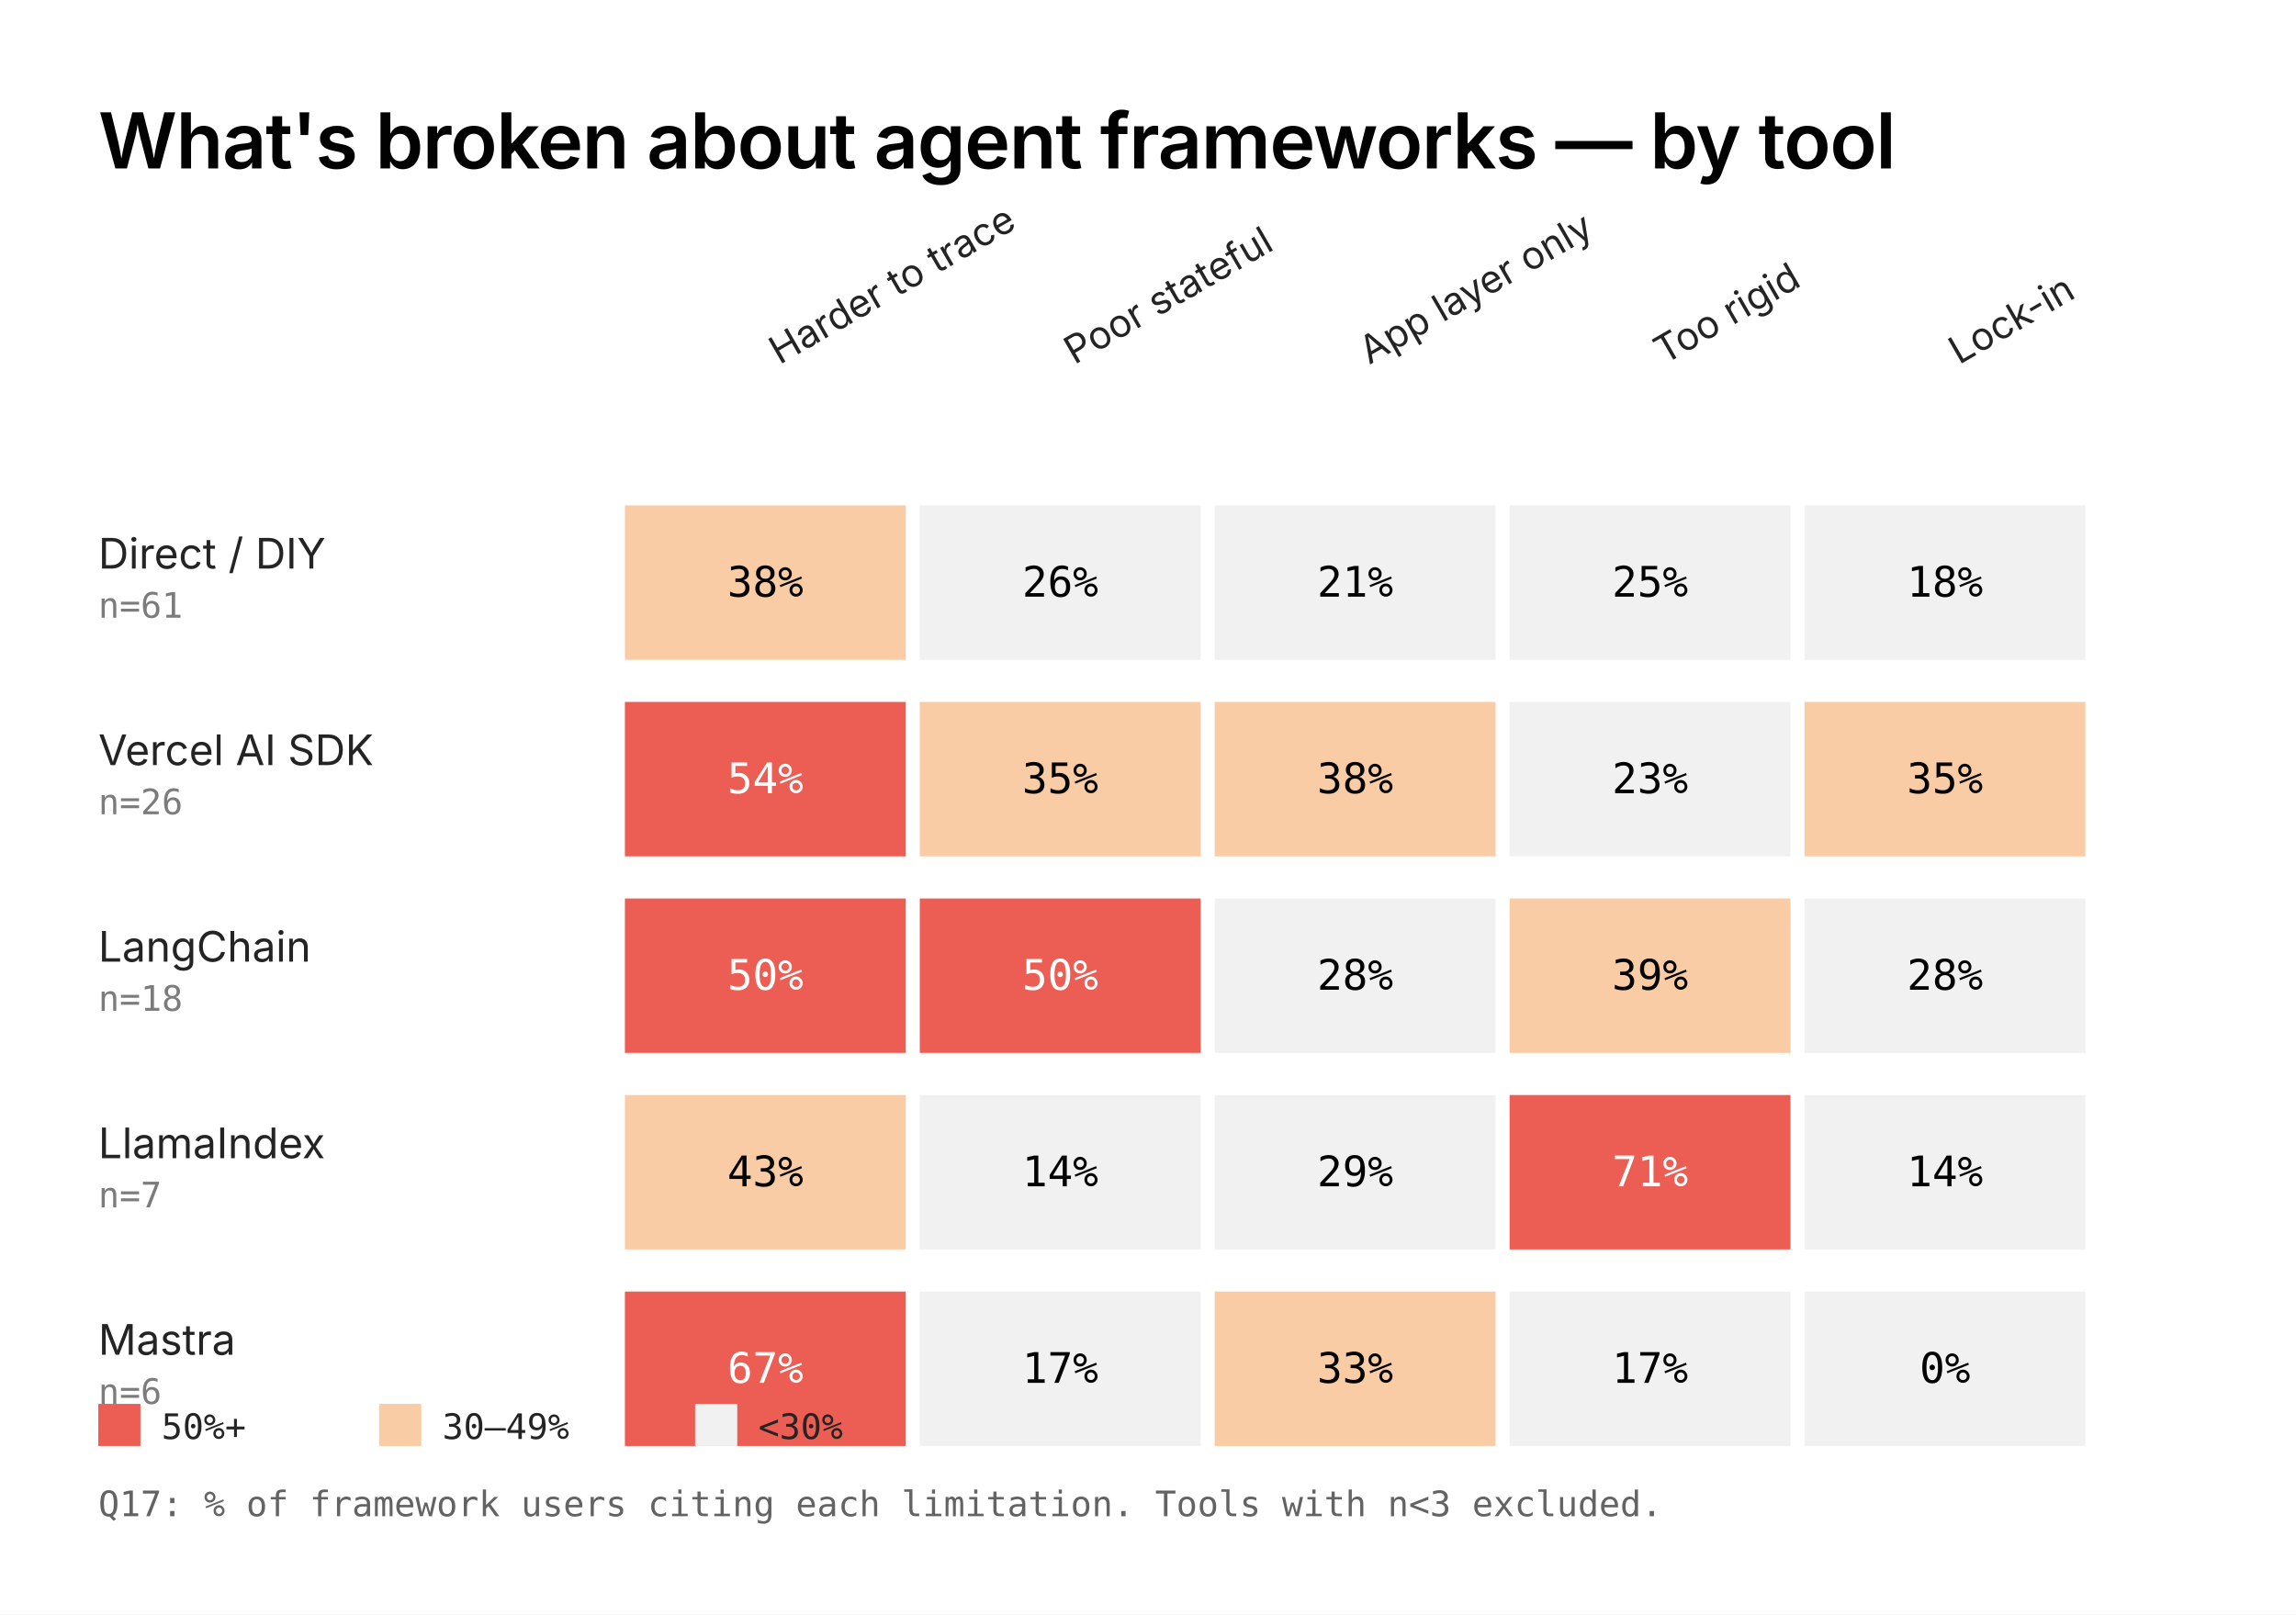
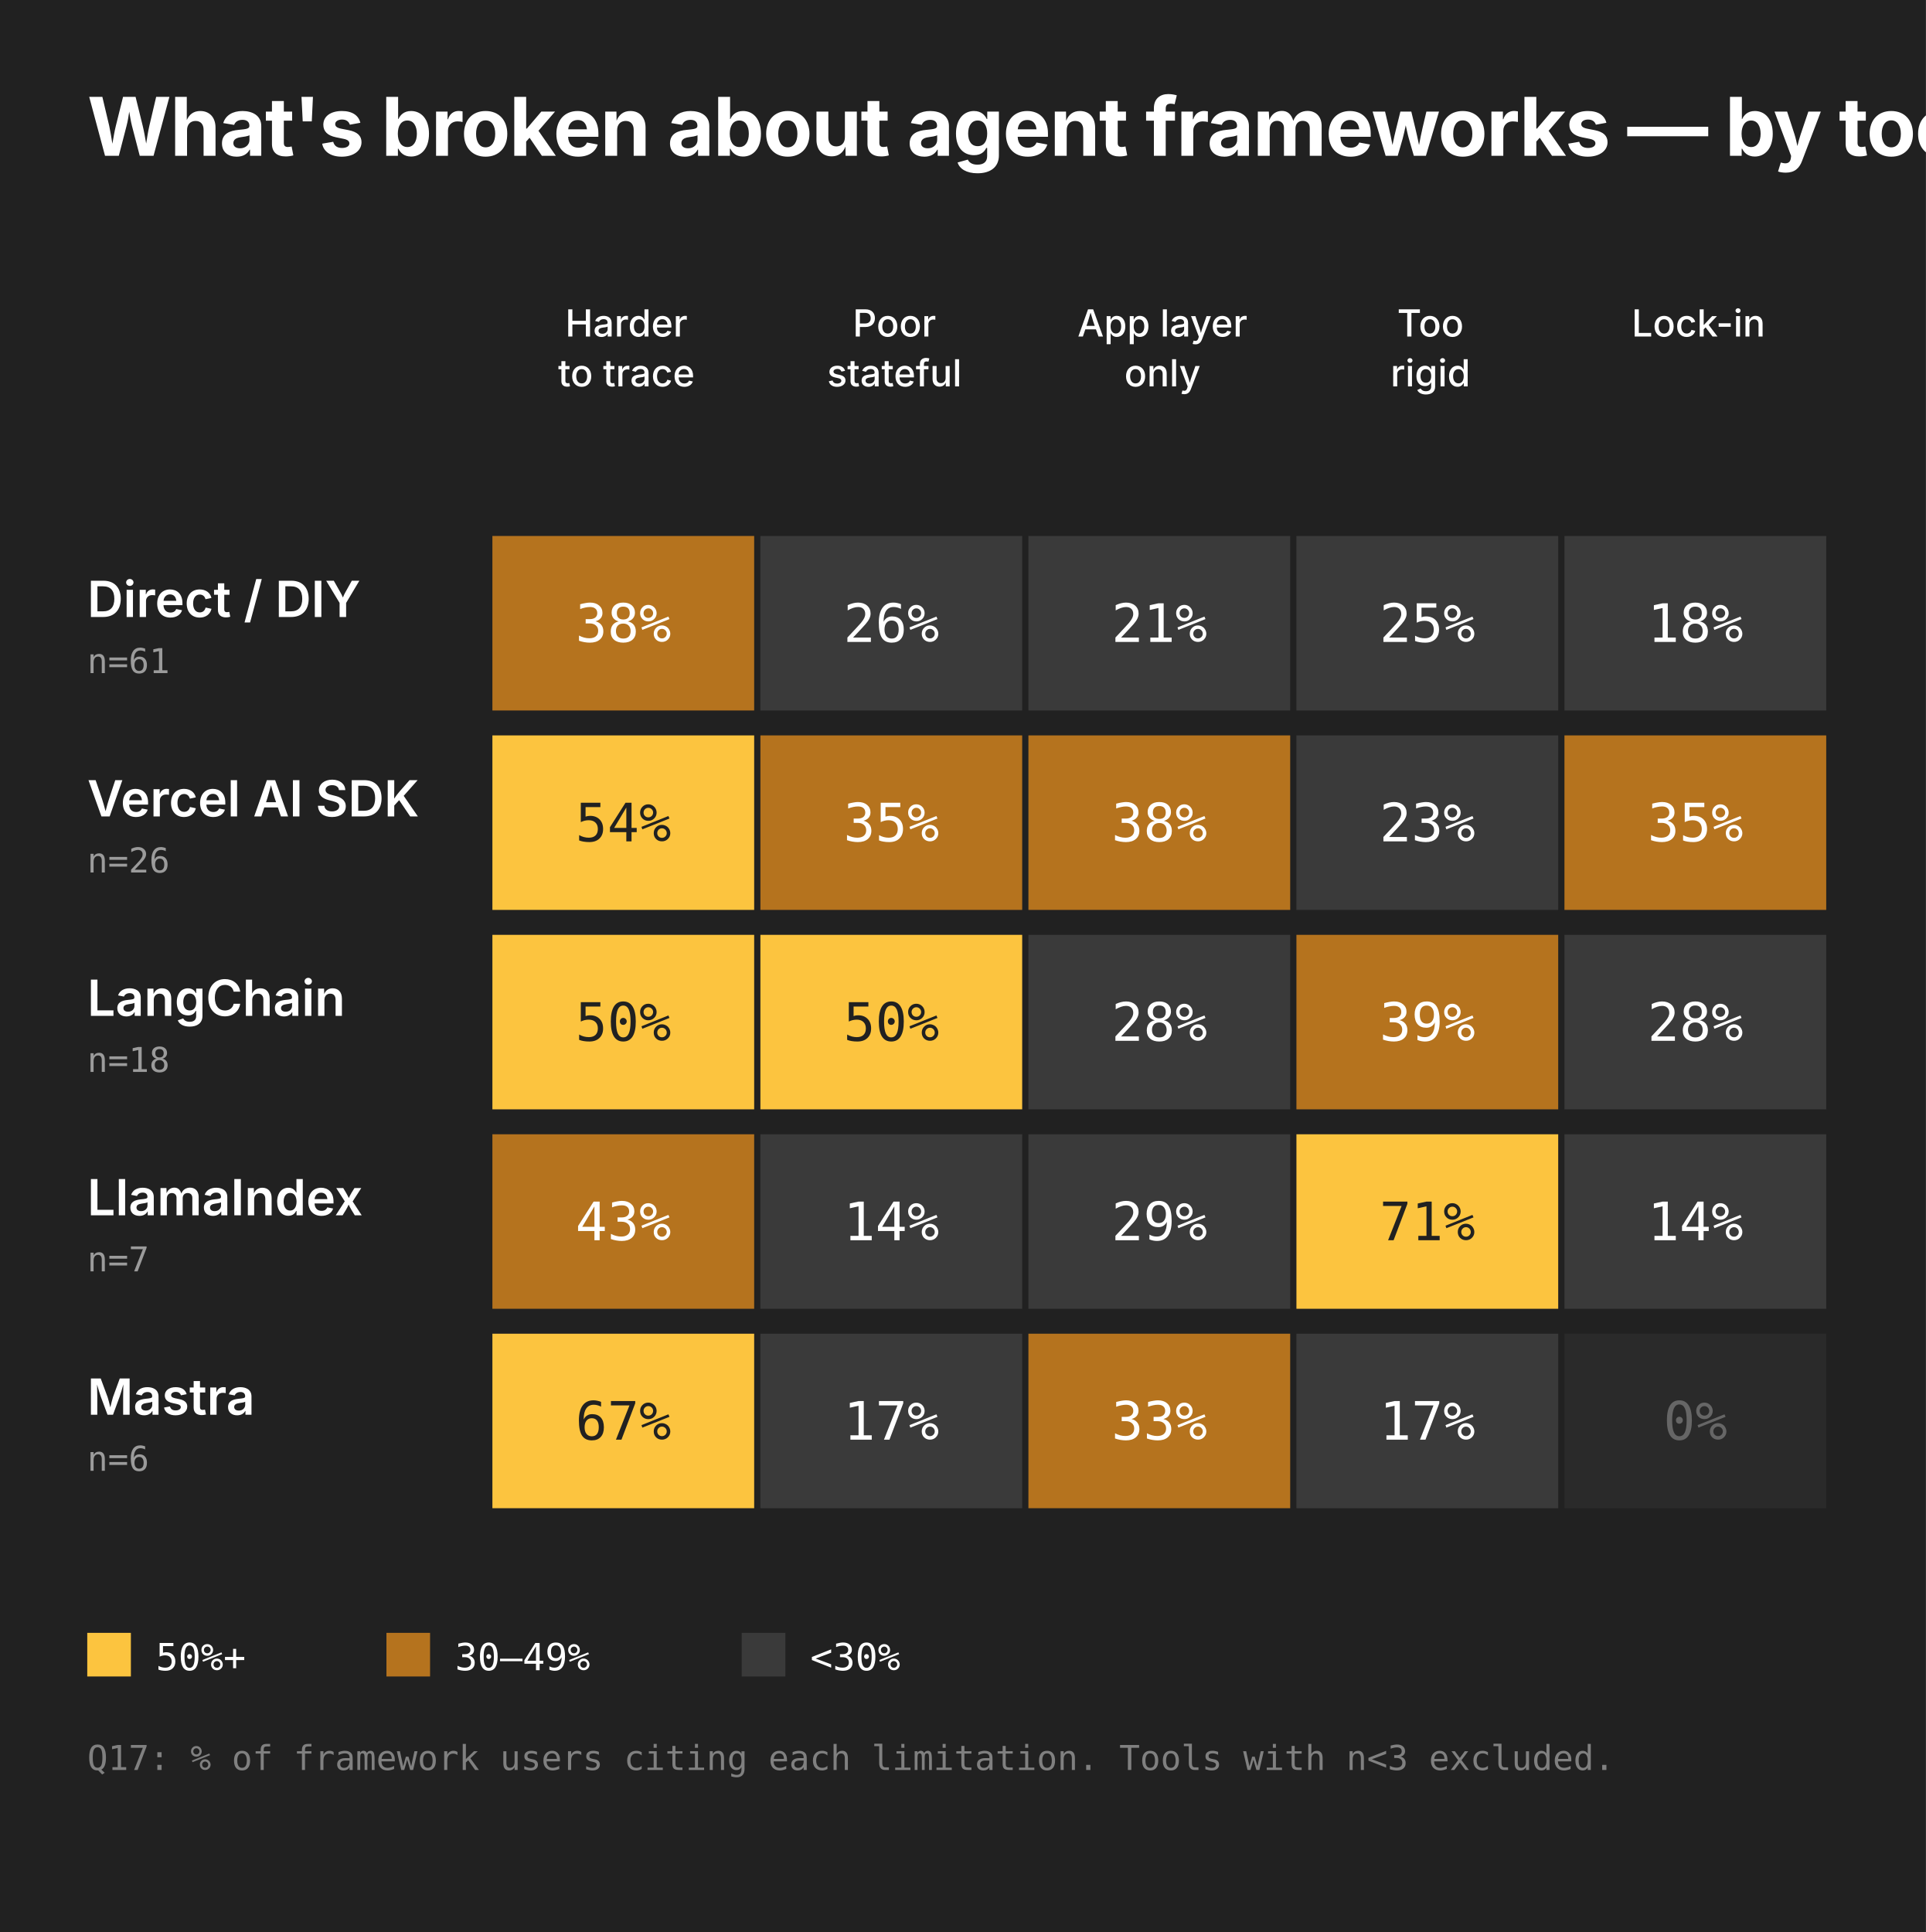
- <svg xmlns="http://www.w3.org/2000/svg" viewBox="0 0 654 460" width="654" height="460" font-family="Inter, -apple-system, BlinkMacSystemFont, sans-serif" text-rendering="optimizeLegibility">
-   <rect width="654" height="460" fill="#ffffff" />
-   <g id="title">
-     <text x="28" y="48" font-size="22" font-weight="600" fill="#020202" letter-spacing="-0.3">What's broken about agent frameworks — by tool</text>
-   </g>
-   <g id="column-headers" transform="translate(180,110)">
-     <g font-size="11" fill="#242424">
-       <g transform="translate(42,-6) rotate(-30)">
-         <text x="0" y="0">Harder to trace</text>
+ <svg xmlns="http://www.w3.org/2000/svg" viewBox="0 0 618 620" width="618" height="620" font-family="Inter, -apple-system, BlinkMacSystemFont, sans-serif" text-rendering="optimizeLegibility">
+   <rect width="618" height="620" fill="#212121" />
+   <text x="28" y="50" font-size="26" font-weight="700" fill="#FFFFFF" letter-spacing="-0.4">What's broken about agent frameworks — by tool</text>
+   <g id="headers" transform="translate(158,94)">
+     <g font-size="12" font-weight="500" fill="#FFFFFF" text-anchor="middle">
+       <g transform="translate(43,0)">
+         <text y="14">Harder</text>
+         <text y="30">to trace</text>
      </g>
-       <g transform="translate(126,-6) rotate(-30)">
-         <text x="0" y="0">Poor stateful</text>
+       <g transform="translate(129,0)">
+         <text y="14">Poor</text>
+         <text y="30">stateful</text>
      </g>
-       <g transform="translate(210,-6) rotate(-30)">
-         <text x="0" y="0">App layer only</text>
+       <g transform="translate(215,0)">
+         <text y="14">App layer</text>
+         <text y="30">only</text>
      </g>
-       <g transform="translate(294,-6) rotate(-30)">
-         <text x="0" y="0">Too rigid</text>
+       <g transform="translate(301,0)">
+         <text y="14">Too</text>
+         <text y="30">rigid</text>
      </g>
-       <g transform="translate(378,-6) rotate(-30)">
-         <text x="0" y="0">Lock-in</text>
+       <g transform="translate(387,0)">
+         <text y="14">Lock-in</text>
      </g>
    </g>
  </g>
-   <g id="rows" transform="translate(28,140)">
-     <g transform="translate(0,0)">
-       <text x="0" y="22" font-size="12" fill="#242424">Direct / DIY</text>
-       <text x="0" y="36" font-size="10" font-family="'JetBrains Mono', ui-monospace, monospace" fill="#7C7C7C">n=61</text>
-       <g transform="translate(150,0)">
-         <rect x="0" y="4" width="80" height="44" fill="#F9CCA5" />
-         <rect x="84" y="4" width="80" height="44" fill="#F1F1F1" />
-         <rect x="168" y="4" width="80" height="44" fill="#F1F1F1" />
-         <rect x="252" y="4" width="80" height="44" fill="#F1F1F1" />
-         <rect x="336" y="4" width="80" height="44" fill="#F1F1F1" />
-         <g font-size="12" font-family="'JetBrains Mono', ui-monospace, monospace" font-variant-numeric="tabular-nums" text-anchor="middle" fill="#020202">
-           <text x="40" y="30">38%</text>
-           <text x="124" y="30">26%</text>
-           <text x="208" y="30">21%</text>
-           <text x="292" y="30">25%</text>
-           <text x="376" y="30">18%</text>
-         </g>
-       </g>
-     </g>
-     <g transform="translate(0,56)">
-       <text x="0" y="22" font-size="12" fill="#242424">Vercel AI SDK</text>
-       <text x="0" y="36" font-size="10" font-family="'JetBrains Mono', ui-monospace, monospace" fill="#7C7C7C">n=26</text>
-       <g transform="translate(150,0)">
-         <rect x="0" y="4" width="80" height="44" fill="#EC5E54" />
-         <rect x="84" y="4" width="80" height="44" fill="#F9CCA5" />
-         <rect x="168" y="4" width="80" height="44" fill="#F9CCA5" />
-         <rect x="252" y="4" width="80" height="44" fill="#F1F1F1" />
-         <rect x="336" y="4" width="80" height="44" fill="#F9CCA5" />
-         <g font-size="12" font-family="'JetBrains Mono', ui-monospace, monospace" font-variant-numeric="tabular-nums" text-anchor="middle">
-           <text x="40" y="30" fill="#ffffff">54%</text>
-           <text x="124" y="30" fill="#020202">35%</text>
-           <text x="208" y="30" fill="#020202">38%</text>
-           <text x="292" y="30" fill="#020202">23%</text>
-           <text x="376" y="30" fill="#020202">35%</text>
-         </g>
-       </g>
-     </g>
-     <g transform="translate(0,112)">
-       <text x="0" y="22" font-size="12" fill="#242424">LangChain</text>
-       <text x="0" y="36" font-size="10" font-family="'JetBrains Mono', ui-monospace, monospace" fill="#7C7C7C">n=18</text>
-       <g transform="translate(150,0)">
-         <rect x="0" y="4" width="80" height="44" fill="#EC5E54" />
-         <rect x="84" y="4" width="80" height="44" fill="#EC5E54" />
-         <rect x="168" y="4" width="80" height="44" fill="#F1F1F1" />
-         <rect x="252" y="4" width="80" height="44" fill="#F9CCA5" />
-         <rect x="336" y="4" width="80" height="44" fill="#F1F1F1" />
-         <g font-size="12" font-family="'JetBrains Mono', ui-monospace, monospace" font-variant-numeric="tabular-nums" text-anchor="middle">
-           <text x="40" y="30" fill="#ffffff">50%</text>
-           <text x="124" y="30" fill="#ffffff">50%</text>
-           <text x="208" y="30" fill="#020202">28%</text>
-           <text x="292" y="30" fill="#020202">39%</text>
-           <text x="376" y="30" fill="#020202">28%</text>
-         </g>
-       </g>
-     </g>
-     <g transform="translate(0,168)">
-       <text x="0" y="22" font-size="12" fill="#242424">LlamaIndex</text>
-       <text x="0" y="36" font-size="10" font-family="'JetBrains Mono', ui-monospace, monospace" fill="#7C7C7C">n=7</text>
-       <g transform="translate(150,0)">
-         <rect x="0" y="4" width="80" height="44" fill="#F9CCA5" />
-         <rect x="84" y="4" width="80" height="44" fill="#F1F1F1" />
-         <rect x="168" y="4" width="80" height="44" fill="#F1F1F1" />
-         <rect x="252" y="4" width="80" height="44" fill="#EC5E54" />
-         <rect x="336" y="4" width="80" height="44" fill="#F1F1F1" />
-         <g font-size="12" font-family="'JetBrains Mono', ui-monospace, monospace" font-variant-numeric="tabular-nums" text-anchor="middle">
-           <text x="40" y="30" fill="#020202">43%</text>
-           <text x="124" y="30" fill="#020202">14%</text>
-           <text x="208" y="30" fill="#020202">29%</text>
-           <text x="292" y="30" fill="#ffffff">71%</text>
-           <text x="376" y="30" fill="#020202">14%</text>
-         </g>
-       </g>
-     </g>
-     <g transform="translate(0,224)">
-       <text x="0" y="22" font-size="12" fill="#242424">Mastra</text>
-       <text x="0" y="36" font-size="10" font-family="'JetBrains Mono', ui-monospace, monospace" fill="#7C7C7C">n=6</text>
-       <g transform="translate(150,0)">
-         <rect x="0" y="4" width="80" height="44" fill="#EC5E54" />
-         <rect x="84" y="4" width="80" height="44" fill="#F1F1F1" />
-         <rect x="168" y="4" width="80" height="44" fill="#F9CCA5" />
-         <rect x="252" y="4" width="80" height="44" fill="#F1F1F1" />
-         <rect x="336" y="4" width="80" height="44" fill="#F1F1F1" />
-         <g font-size="12" font-family="'JetBrains Mono', ui-monospace, monospace" font-variant-numeric="tabular-nums" text-anchor="middle">
-           <text x="40" y="30" fill="#ffffff">67%</text>
-           <text x="124" y="30" fill="#020202">17%</text>
-           <text x="208" y="30" fill="#020202">33%</text>
-           <text x="292" y="30" fill="#020202">17%</text>
-           <text x="376" y="30" fill="#020202">0%</text>
-         </g>
+   <g id="row-direct" transform="translate(28,168)">
+     <text x="0" y="30" font-size="16" font-weight="600" fill="#FFFFFF">Direct / DIY</text>
+     <text x="0" y="48" font-size="11" font-family="'JetBrains Mono', ui-monospace, monospace" fill="#9B9B9B">n=61</text>
+     <g transform="translate(130,0)">
+       <rect x="0" y="4" width="84" height="56" fill="#B5731E" />
+       <rect x="86" y="4" width="84" height="56" fill="#3A3A3A" />
+       <rect x="172" y="4" width="84" height="56" fill="#3A3A3A" />
+       <rect x="258" y="4" width="84" height="56" fill="#3A3A3A" />
+       <rect x="344" y="4" width="84" height="56" fill="#3A3A3A" />
+       <g font-size="17" font-family="'JetBrains Mono', ui-monospace, monospace" font-variant-numeric="tabular-nums" text-anchor="middle">
+         <text x="42" y="38" fill="#FFFFFF">38%</text>
+         <text x="128" y="38" fill="#FFFFFF">26%</text>
+         <text x="214" y="38" fill="#FFFFFF">21%</text>
+         <text x="300" y="38" fill="#FFFFFF">25%</text>
+         <text x="386" y="38" fill="#FFFFFF">18%</text>
      </g>
    </g>
  </g>
-   <g id="legend" transform="translate(28,400)">
-     <g transform="translate(0,0)">
-       <rect width="12" height="12" fill="#EC5E54" />
-       <text x="18" y="10" font-size="10" font-family="'JetBrains Mono', ui-monospace, monospace" fill="#242424">50%+</text>
-     </g>
-     <g transform="translate(80,0)">
-       <rect width="12" height="12" fill="#F9CCA5" />
-       <text x="18" y="10" font-size="10" font-family="'JetBrains Mono', ui-monospace, monospace" fill="#242424">30–49%</text>
-     </g>
-     <g transform="translate(170,0)">
-       <rect width="12" height="12" fill="#F1F1F1" />
-       <text x="18" y="10" font-size="10" font-family="'JetBrains Mono', ui-monospace, monospace" fill="#242424">&lt;30%</text>
+   <g id="row-vercel" transform="translate(28,232)">
+     <text x="0" y="30" font-size="16" font-weight="600" fill="#FFFFFF">Vercel AI SDK</text>
+     <text x="0" y="48" font-size="11" font-family="'JetBrains Mono', ui-monospace, monospace" fill="#9B9B9B">n=26</text>
+     <g transform="translate(130,0)">
+       <rect x="0" y="4" width="84" height="56" fill="#FCC43F" />
+       <rect x="86" y="4" width="84" height="56" fill="#B5731E" />
+       <rect x="172" y="4" width="84" height="56" fill="#B5731E" />
+       <rect x="258" y="4" width="84" height="56" fill="#3A3A3A" />
+       <rect x="344" y="4" width="84" height="56" fill="#B5731E" />
+       <g font-size="17" font-family="'JetBrains Mono', ui-monospace, monospace" font-variant-numeric="tabular-nums" text-anchor="middle">
+         <text x="42" y="38" fill="#212121">54%</text>
+         <text x="128" y="38" fill="#FFFFFF">35%</text>
+         <text x="214" y="38" fill="#FFFFFF">38%</text>
+         <text x="300" y="38" fill="#FFFFFF">23%</text>
+         <text x="386" y="38" fill="#FFFFFF">35%</text>
+       </g>
    </g>
  </g>
-   <g id="source" transform="translate(28,432)">
-     <text font-size="10" font-family="'JetBrains Mono', ui-monospace, monospace" fill="#636363">
+   <g id="row-langchain" transform="translate(28,296)">
+     <text x="0" y="30" font-size="16" font-weight="600" fill="#FFFFFF">LangChain</text>
+     <text x="0" y="48" font-size="11" font-family="'JetBrains Mono', ui-monospace, monospace" fill="#9B9B9B">n=18</text>
+     <g transform="translate(130,0)">
+       <rect x="0" y="4" width="84" height="56" fill="#FCC43F" />
+       <rect x="86" y="4" width="84" height="56" fill="#FCC43F" />
+       <rect x="172" y="4" width="84" height="56" fill="#3A3A3A" />
+       <rect x="258" y="4" width="84" height="56" fill="#B5731E" />
+       <rect x="344" y="4" width="84" height="56" fill="#3A3A3A" />
+       <g font-size="17" font-family="'JetBrains Mono', ui-monospace, monospace" font-variant-numeric="tabular-nums" text-anchor="middle">
+         <text x="42" y="38" fill="#212121">50%</text>
+         <text x="128" y="38" fill="#212121">50%</text>
+         <text x="214" y="38" fill="#FFFFFF">28%</text>
+         <text x="300" y="38" fill="#FFFFFF">39%</text>
+         <text x="386" y="38" fill="#FFFFFF">28%</text>
+       </g>
+     </g>
+   </g>
+   <g id="row-llama" transform="translate(28,360)">
+     <text x="0" y="30" font-size="16" font-weight="600" fill="#FFFFFF">LlamaIndex</text>
+     <text x="0" y="48" font-size="11" font-family="'JetBrains Mono', ui-monospace, monospace" fill="#9B9B9B">n=7</text>
+     <g transform="translate(130,0)">
+       <rect x="0" y="4" width="84" height="56" fill="#B5731E" />
+       <rect x="86" y="4" width="84" height="56" fill="#3A3A3A" />
+       <rect x="172" y="4" width="84" height="56" fill="#3A3A3A" />
+       <rect x="258" y="4" width="84" height="56" fill="#FCC43F" />
+       <rect x="344" y="4" width="84" height="56" fill="#3A3A3A" />
+       <g font-size="17" font-family="'JetBrains Mono', ui-monospace, monospace" font-variant-numeric="tabular-nums" text-anchor="middle">
+         <text x="42" y="38" fill="#FFFFFF">43%</text>
+         <text x="128" y="38" fill="#FFFFFF">14%</text>
+         <text x="214" y="38" fill="#FFFFFF">29%</text>
+         <text x="300" y="38" fill="#212121">71%</text>
+         <text x="386" y="38" fill="#FFFFFF">14%</text>
+       </g>
+     </g>
+   </g>
+   <g id="row-mastra" transform="translate(28,424)">
+     <text x="0" y="30" font-size="16" font-weight="600" fill="#FFFFFF">Mastra</text>
+     <text x="0" y="48" font-size="11" font-family="'JetBrains Mono', ui-monospace, monospace" fill="#9B9B9B">n=6</text>
+     <g transform="translate(130,0)">
+       <rect x="0" y="4" width="84" height="56" fill="#FCC43F" />
+       <rect x="86" y="4" width="84" height="56" fill="#3A3A3A" />
+       <rect x="172" y="4" width="84" height="56" fill="#B5731E" />
+       <rect x="258" y="4" width="84" height="56" fill="#3A3A3A" />
+       <rect x="344" y="4" width="84" height="56" fill="#2A2A2A" />
+       <g font-size="17" font-family="'JetBrains Mono', ui-monospace, monospace" font-variant-numeric="tabular-nums" text-anchor="middle">
+         <text x="42" y="38" fill="#212121">67%</text>
+         <text x="128" y="38" fill="#FFFFFF">17%</text>
+         <text x="214" y="38" fill="#FFFFFF">33%</text>
+         <text x="300" y="38" fill="#FFFFFF">17%</text>
+         <text x="386" y="38" fill="#666666">0%</text>
+       </g>
+     </g>
+   </g>
+   <g id="legend" transform="translate(28,524)">
+     <g transform="translate(0,0)">
+       <rect width="14" height="14" fill="#FCC43F" />
+       <text x="22" y="12" font-size="12" font-family="'JetBrains Mono', ui-monospace, monospace" fill="#FFFFFF">50%+</text>
+     </g>
+     <g transform="translate(96,0)">
+       <rect width="14" height="14" fill="#B5731E" />
+       <text x="22" y="12" font-size="12" font-family="'JetBrains Mono', ui-monospace, monospace" fill="#FFFFFF">30–49%</text>
+     </g>
+     <g transform="translate(210,0)">
+       <rect width="14" height="14" fill="#3A3A3A" />
+       <text x="22" y="12" font-size="12" font-family="'JetBrains Mono', ui-monospace, monospace" fill="#FFFFFF">&lt;30%</text>
+     </g>
+   </g>
+   <g id="source" transform="translate(28,568)">
+     <text font-size="11" font-family="'JetBrains Mono', ui-monospace, monospace" fill="#808080">
      <tspan x="0" dy="0">Q17: % of framework users citing each limitation. Tools with n&lt;3 excluded.</tspan>
    </text>
  </g>
</svg>
